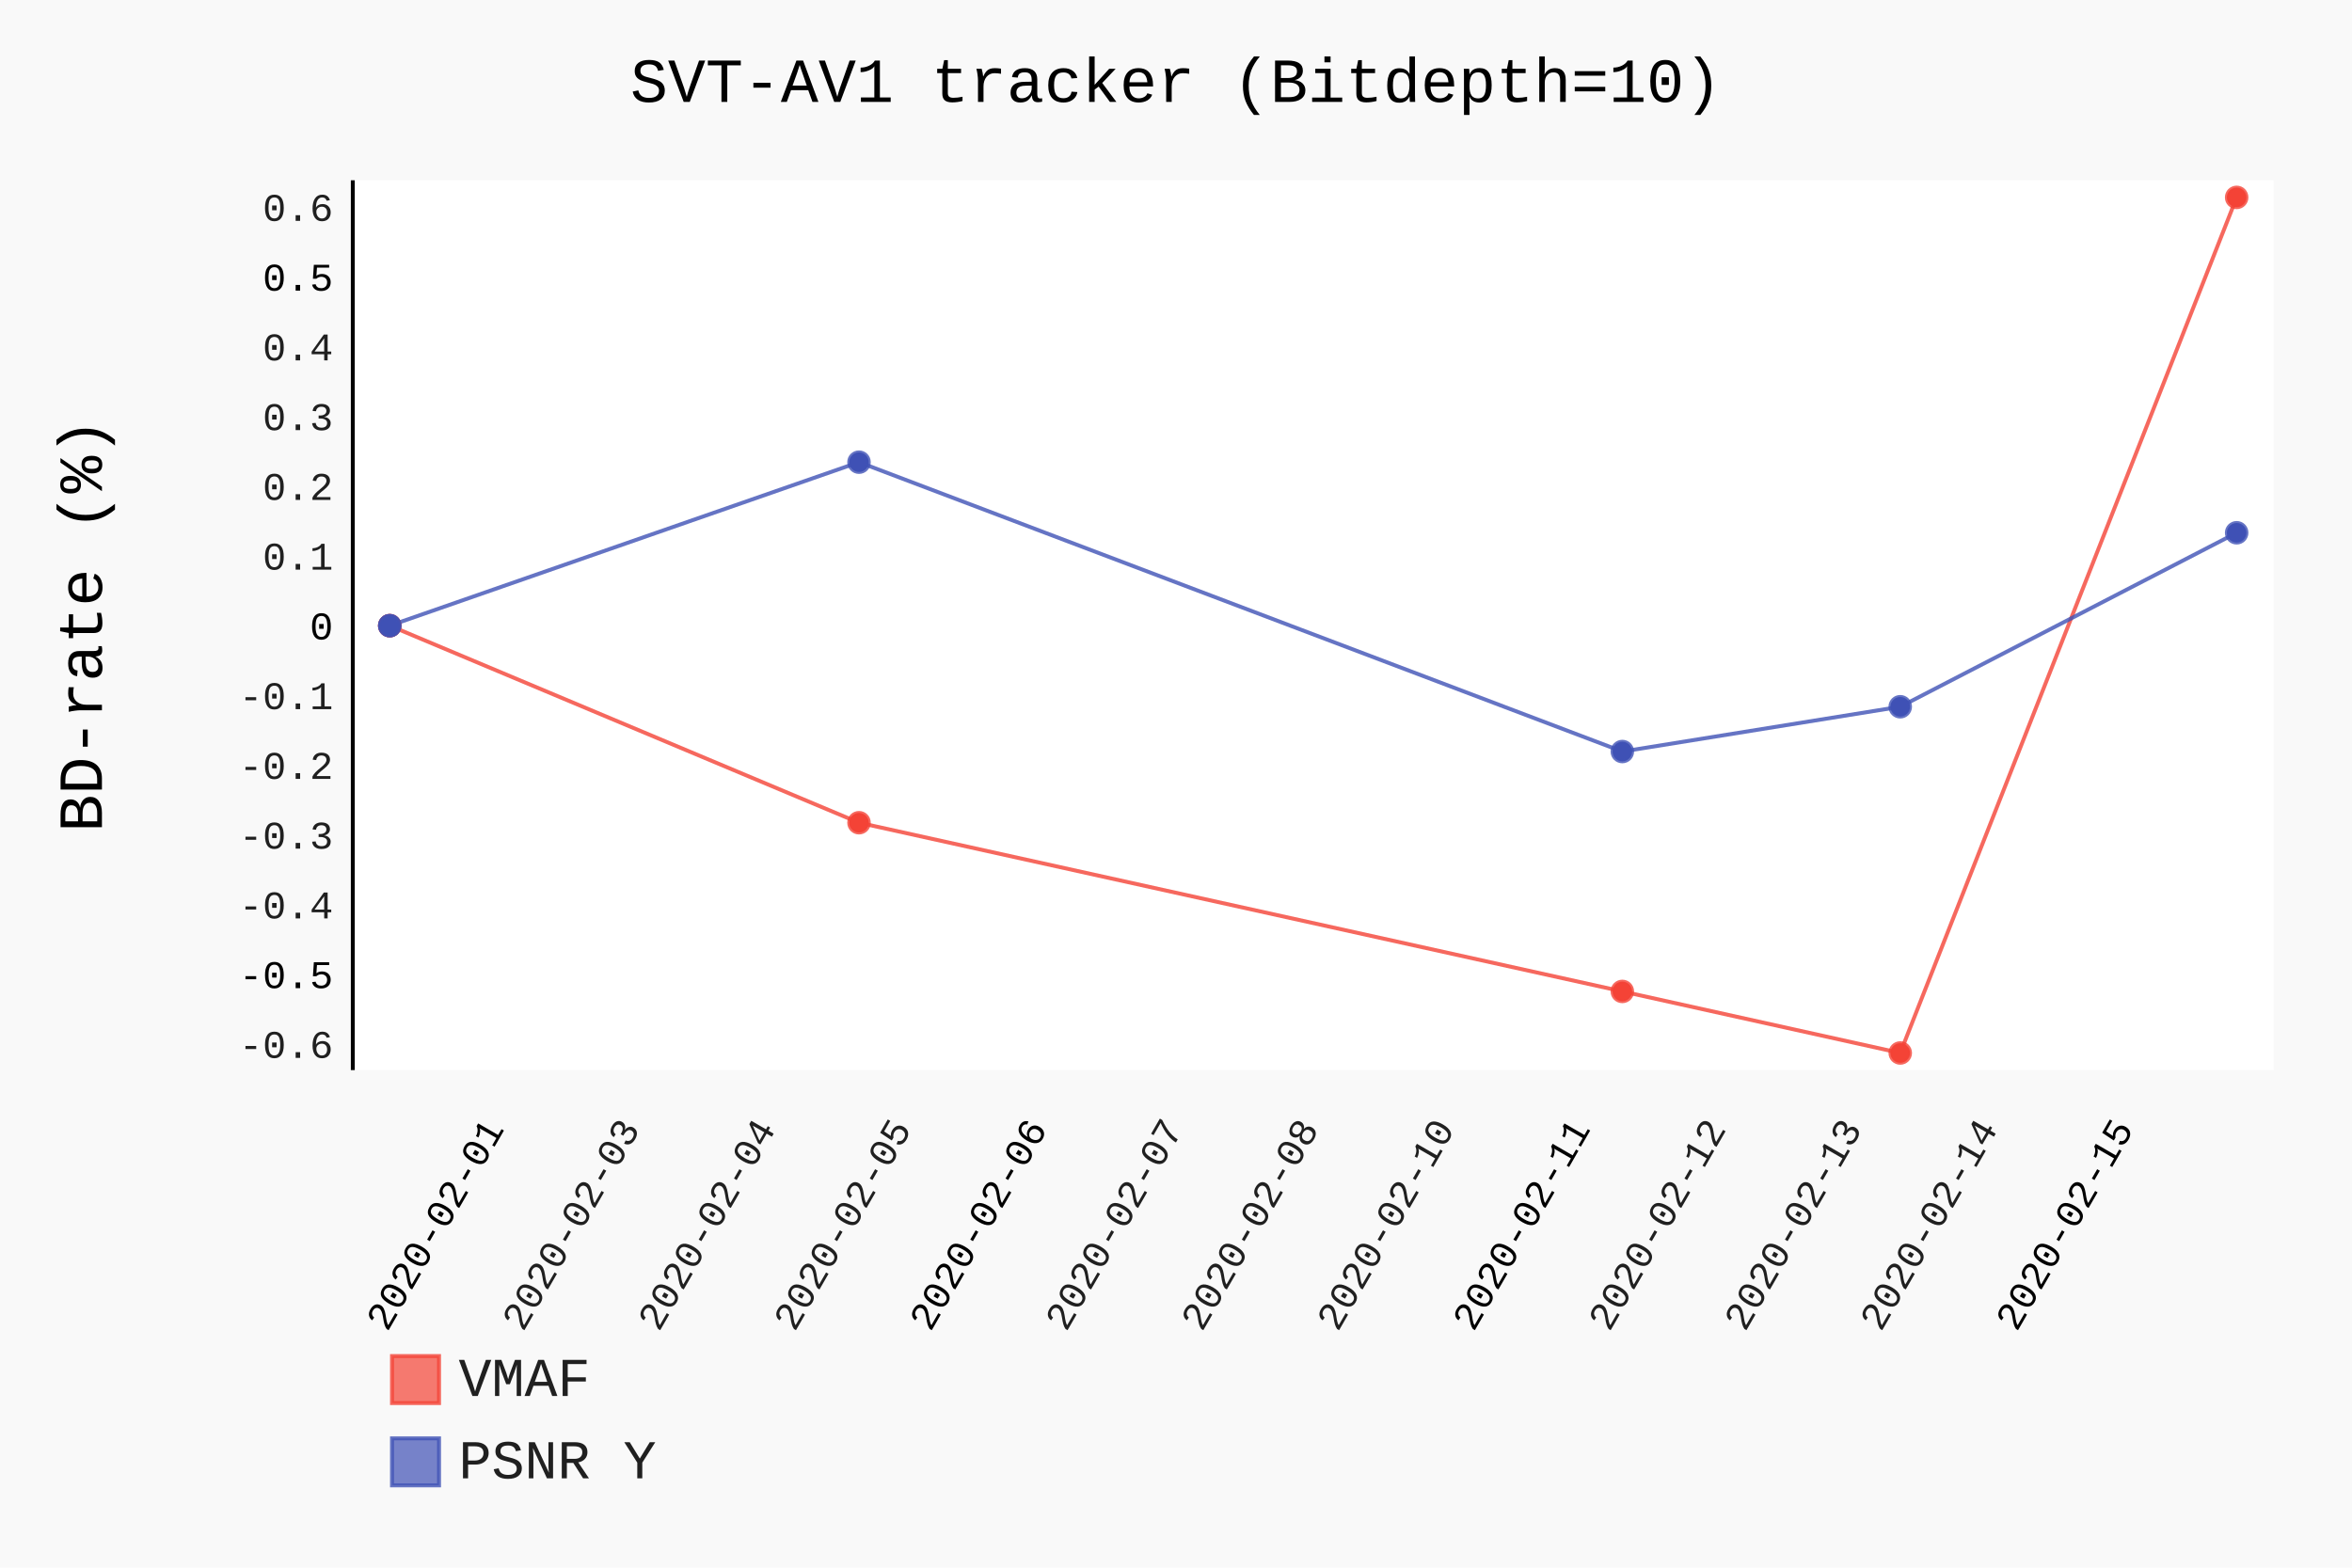
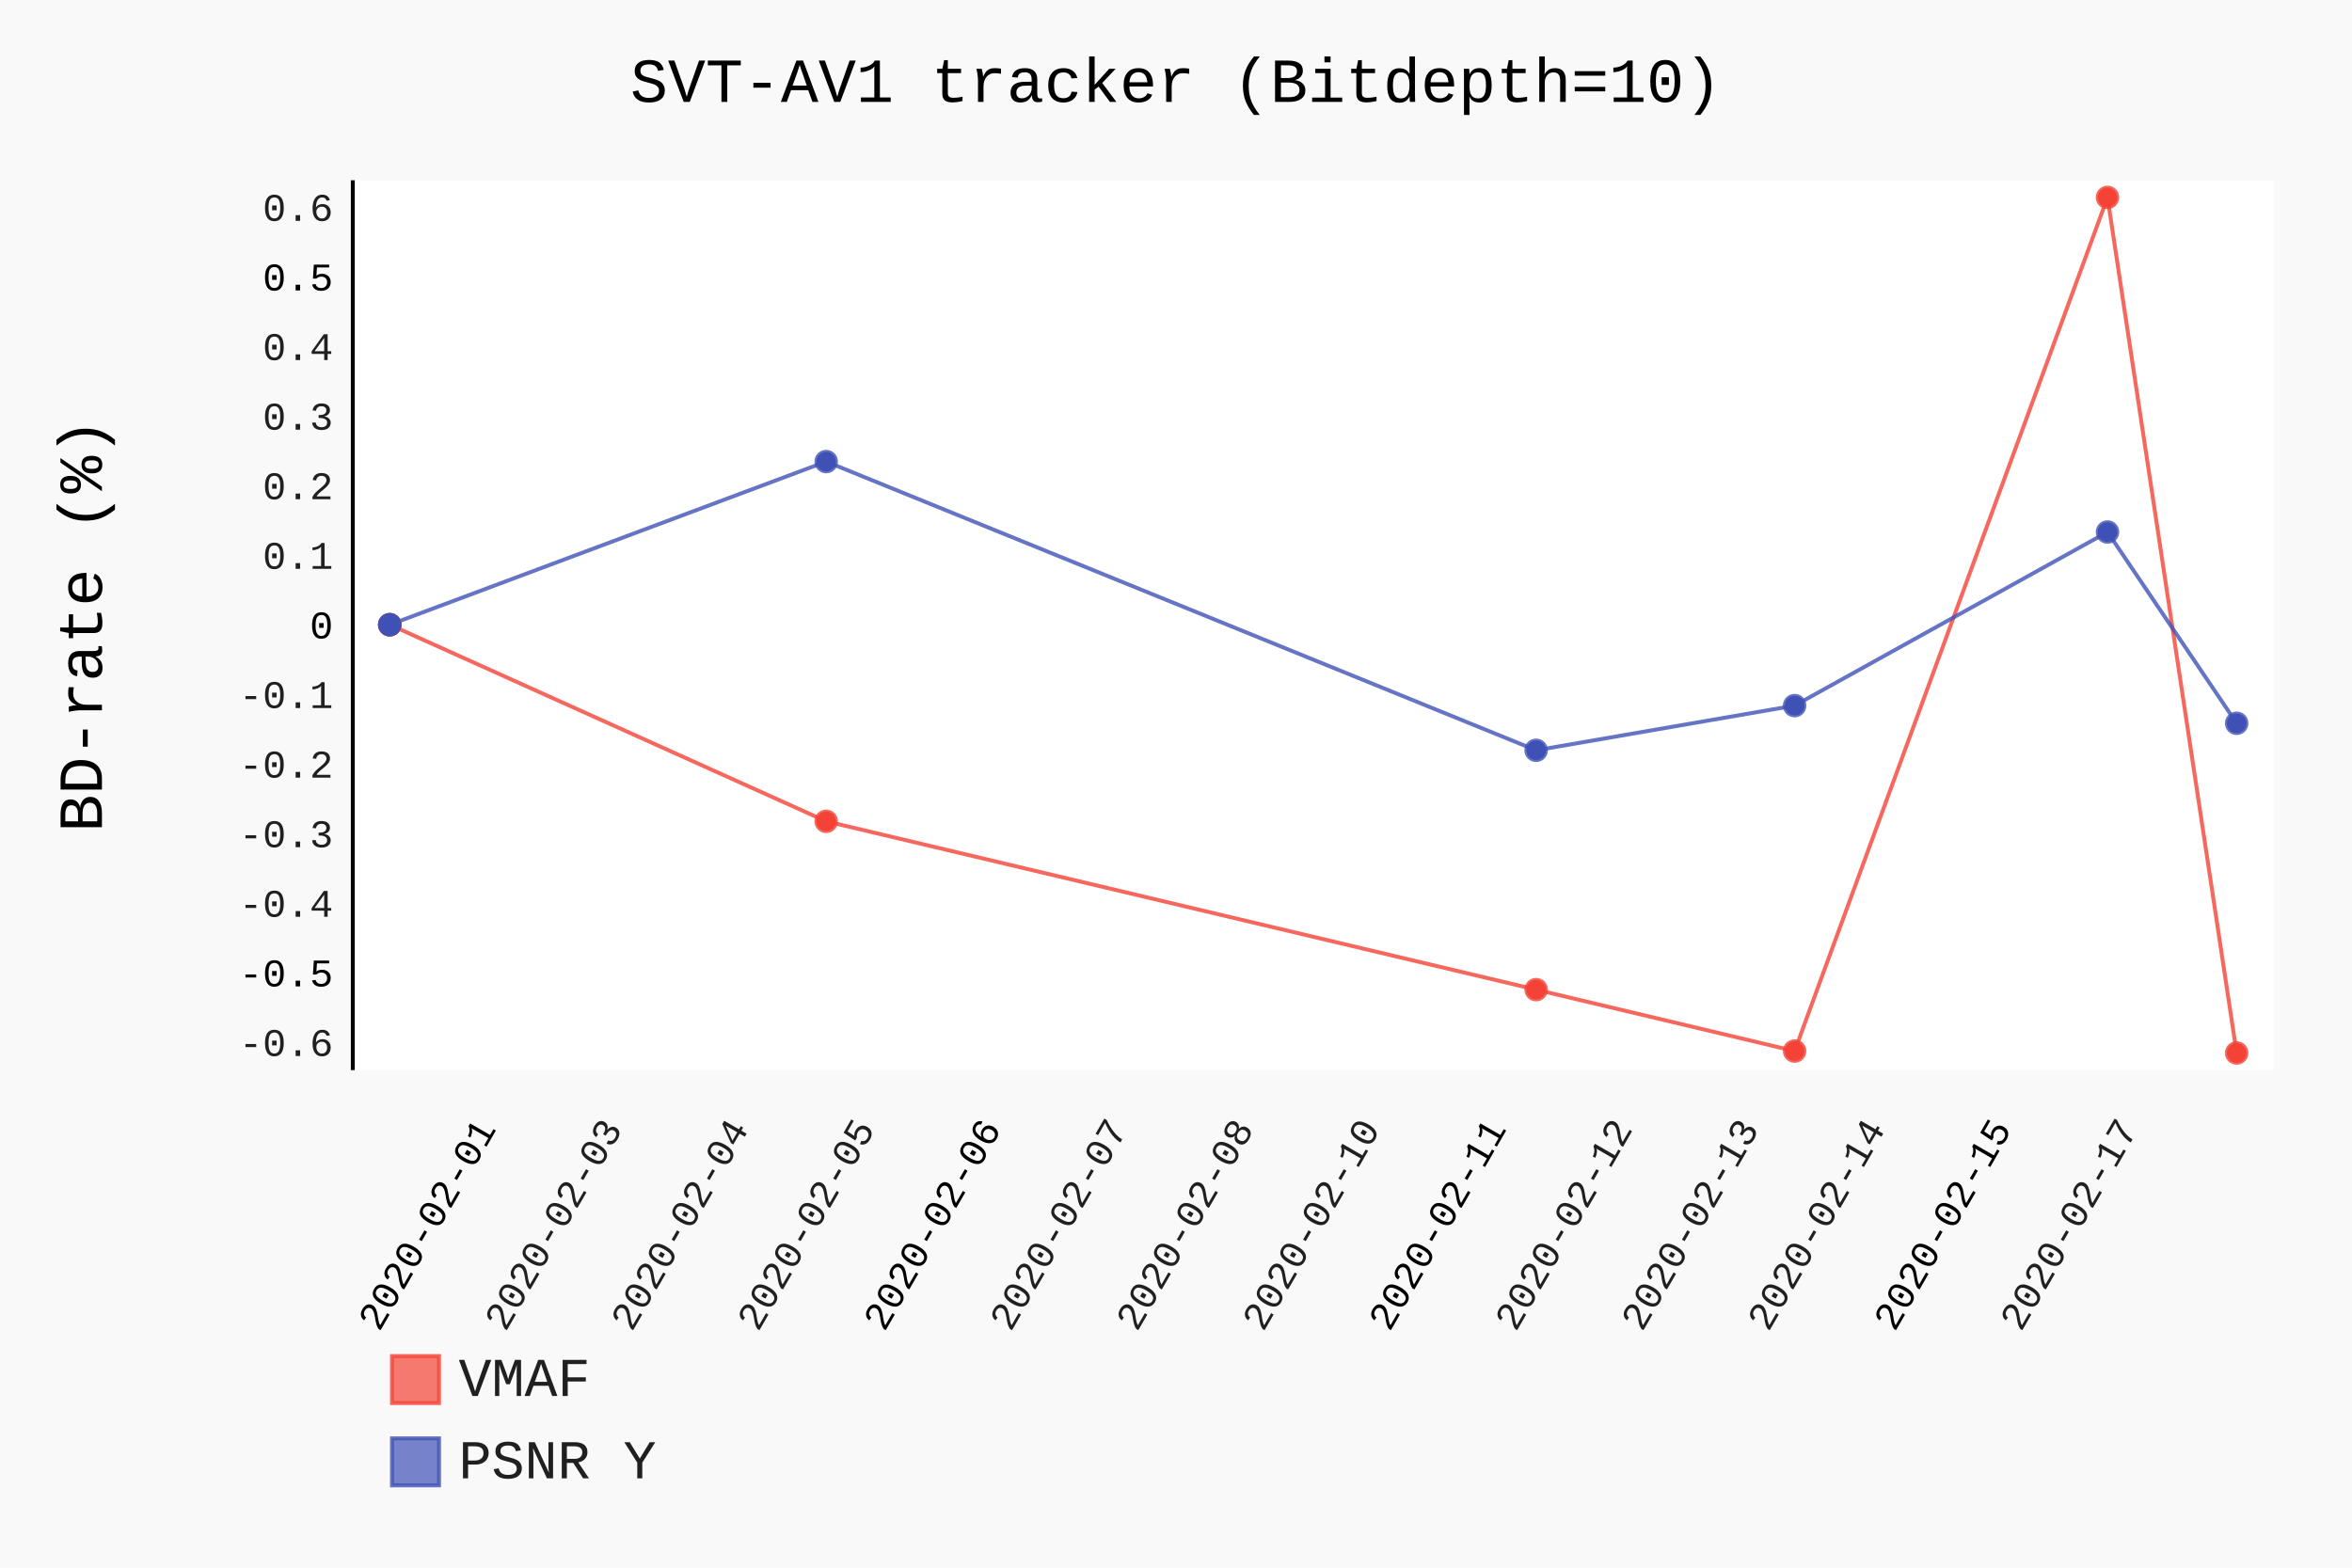
- <svg xmlns="http://www.w3.org/2000/svg" class="pygal-chart" id="chart-62cb38fc-a7b7-42fe-80ff-e5d2713d025d" viewBox="0 0 600 400">
+ <svg xmlns="http://www.w3.org/2000/svg" class="pygal-chart" id="chart-1313cc93-d9ca-4ce1-a293-2f2daaac70cf" viewBox="0 0 600 400">
  <defs>
-     <style type="text/css">#chart-62cb38fc-a7b7-42fe-80ff-e5d2713d025d{-webkit-user-select:none;-webkit-font-smoothing:antialiased;font-family:Consolas,"Liberation Mono",Menlo,Courier,monospace}#chart-62cb38fc-a7b7-42fe-80ff-e5d2713d025d .title{font-family:Consolas,"Liberation Mono",Menlo,Courier,monospace;font-size:16px}#chart-62cb38fc-a7b7-42fe-80ff-e5d2713d025d .legends .legend text{font-family:Consolas,"Liberation Mono",Menlo,Courier,monospace;font-size:14px}#chart-62cb38fc-a7b7-42fe-80ff-e5d2713d025d .axis text{font-family:Consolas,"Liberation Mono",Menlo,Courier,monospace;font-size:10px}#chart-62cb38fc-a7b7-42fe-80ff-e5d2713d025d .axis text.major{font-family:Consolas,"Liberation Mono",Menlo,Courier,monospace;font-size:10px}#chart-62cb38fc-a7b7-42fe-80ff-e5d2713d025d .text-overlay text.value{font-family:Consolas,"Liberation Mono",Menlo,Courier,monospace;font-size:16px}#chart-62cb38fc-a7b7-42fe-80ff-e5d2713d025d .text-overlay text.label{font-family:Consolas,"Liberation Mono",Menlo,Courier,monospace;font-size:10px}#chart-62cb38fc-a7b7-42fe-80ff-e5d2713d025d .tooltip{font-family:Consolas,"Liberation Mono",Menlo,Courier,monospace;font-size:14px}#chart-62cb38fc-a7b7-42fe-80ff-e5d2713d025d text.no_data{font-family:Consolas,"Liberation Mono",Menlo,Courier,monospace;font-size:64px}
- #chart-62cb38fc-a7b7-42fe-80ff-e5d2713d025d{background-color:rgba(249,249,249,1)}#chart-62cb38fc-a7b7-42fe-80ff-e5d2713d025d path,#chart-62cb38fc-a7b7-42fe-80ff-e5d2713d025d line,#chart-62cb38fc-a7b7-42fe-80ff-e5d2713d025d rect,#chart-62cb38fc-a7b7-42fe-80ff-e5d2713d025d circle{-webkit-transition:150ms;-moz-transition:150ms;transition:150ms}#chart-62cb38fc-a7b7-42fe-80ff-e5d2713d025d .graph &gt; .background{fill:rgba(249,249,249,1)}#chart-62cb38fc-a7b7-42fe-80ff-e5d2713d025d .plot &gt; .background{fill:rgba(255,255,255,1)}#chart-62cb38fc-a7b7-42fe-80ff-e5d2713d025d .graph{fill:rgba(0,0,0,.87)}#chart-62cb38fc-a7b7-42fe-80ff-e5d2713d025d text.no_data{fill:rgba(0,0,0,1)}#chart-62cb38fc-a7b7-42fe-80ff-e5d2713d025d .title{fill:rgba(0,0,0,1)}#chart-62cb38fc-a7b7-42fe-80ff-e5d2713d025d .legends .legend text{fill:rgba(0,0,0,.87)}#chart-62cb38fc-a7b7-42fe-80ff-e5d2713d025d .legends .legend:hover text{fill:rgba(0,0,0,1)}#chart-62cb38fc-a7b7-42fe-80ff-e5d2713d025d .axis .line{stroke:rgba(0,0,0,1)}#chart-62cb38fc-a7b7-42fe-80ff-e5d2713d025d .axis .guide.line{stroke:rgba(0,0,0,.54)}#chart-62cb38fc-a7b7-42fe-80ff-e5d2713d025d .axis .major.line{stroke:rgba(0,0,0,.87)}#chart-62cb38fc-a7b7-42fe-80ff-e5d2713d025d .axis text.major{fill:rgba(0,0,0,1)}#chart-62cb38fc-a7b7-42fe-80ff-e5d2713d025d .axis.y .guides:hover .guide.line,#chart-62cb38fc-a7b7-42fe-80ff-e5d2713d025d .line-graph .axis.x .guides:hover .guide.line,#chart-62cb38fc-a7b7-42fe-80ff-e5d2713d025d .stackedline-graph .axis.x .guides:hover .guide.line,#chart-62cb38fc-a7b7-42fe-80ff-e5d2713d025d .xy-graph .axis.x .guides:hover .guide.line{stroke:rgba(0,0,0,1)}#chart-62cb38fc-a7b7-42fe-80ff-e5d2713d025d .axis .guides:hover text{fill:rgba(0,0,0,1)}#chart-62cb38fc-a7b7-42fe-80ff-e5d2713d025d .reactive{fill-opacity:.7;stroke-opacity:.8}#chart-62cb38fc-a7b7-42fe-80ff-e5d2713d025d .ci{stroke:rgba(0,0,0,.87)}#chart-62cb38fc-a7b7-42fe-80ff-e5d2713d025d .reactive.active,#chart-62cb38fc-a7b7-42fe-80ff-e5d2713d025d .active .reactive{fill-opacity:.8;stroke-opacity:.9;stroke-width:4}#chart-62cb38fc-a7b7-42fe-80ff-e5d2713d025d .ci .reactive.active{stroke-width:1.5}#chart-62cb38fc-a7b7-42fe-80ff-e5d2713d025d .series text{fill:rgba(0,0,0,1)}#chart-62cb38fc-a7b7-42fe-80ff-e5d2713d025d .tooltip rect{fill:rgba(255,255,255,1);stroke:rgba(0,0,0,1);-webkit-transition:opacity 150ms;-moz-transition:opacity 150ms;transition:opacity 150ms}#chart-62cb38fc-a7b7-42fe-80ff-e5d2713d025d .tooltip .label{fill:rgba(0,0,0,.87)}#chart-62cb38fc-a7b7-42fe-80ff-e5d2713d025d .tooltip .label{fill:rgba(0,0,0,.87)}#chart-62cb38fc-a7b7-42fe-80ff-e5d2713d025d .tooltip .legend{font-size:.8em;fill:rgba(0,0,0,.54)}#chart-62cb38fc-a7b7-42fe-80ff-e5d2713d025d .tooltip .x_label{font-size:.6em;fill:rgba(0,0,0,1)}#chart-62cb38fc-a7b7-42fe-80ff-e5d2713d025d .tooltip .xlink{font-size:.5em;text-decoration:underline}#chart-62cb38fc-a7b7-42fe-80ff-e5d2713d025d .tooltip .value{font-size:1.5em}#chart-62cb38fc-a7b7-42fe-80ff-e5d2713d025d .bound{font-size:.5em}#chart-62cb38fc-a7b7-42fe-80ff-e5d2713d025d .max-value{font-size:.75em;fill:rgba(0,0,0,.54)}#chart-62cb38fc-a7b7-42fe-80ff-e5d2713d025d .map-element{fill:rgba(255,255,255,1);stroke:rgba(0,0,0,.54) !important}#chart-62cb38fc-a7b7-42fe-80ff-e5d2713d025d .map-element .reactive{fill-opacity:inherit;stroke-opacity:inherit}#chart-62cb38fc-a7b7-42fe-80ff-e5d2713d025d .color-0,#chart-62cb38fc-a7b7-42fe-80ff-e5d2713d025d .color-0 a:visited{stroke:#F44336;fill:#F44336}#chart-62cb38fc-a7b7-42fe-80ff-e5d2713d025d .color-1,#chart-62cb38fc-a7b7-42fe-80ff-e5d2713d025d .color-1 a:visited{stroke:#3F51B5;fill:#3F51B5}#chart-62cb38fc-a7b7-42fe-80ff-e5d2713d025d .text-overlay .color-0 text{fill:black}#chart-62cb38fc-a7b7-42fe-80ff-e5d2713d025d .text-overlay .color-1 text{fill:black}
- #chart-62cb38fc-a7b7-42fe-80ff-e5d2713d025d text.no_data{text-anchor:middle}#chart-62cb38fc-a7b7-42fe-80ff-e5d2713d025d .guide.line{fill:none}#chart-62cb38fc-a7b7-42fe-80ff-e5d2713d025d .centered{text-anchor:middle}#chart-62cb38fc-a7b7-42fe-80ff-e5d2713d025d .title{text-anchor:middle}#chart-62cb38fc-a7b7-42fe-80ff-e5d2713d025d .legends .legend text{fill-opacity:1}#chart-62cb38fc-a7b7-42fe-80ff-e5d2713d025d .axis.x text{text-anchor:middle}#chart-62cb38fc-a7b7-42fe-80ff-e5d2713d025d .axis.x:not(.web) text[transform]{text-anchor:start}#chart-62cb38fc-a7b7-42fe-80ff-e5d2713d025d .axis.x:not(.web) text[transform].backwards{text-anchor:end}#chart-62cb38fc-a7b7-42fe-80ff-e5d2713d025d .axis.y text{text-anchor:end}#chart-62cb38fc-a7b7-42fe-80ff-e5d2713d025d .axis.y text[transform].backwards{text-anchor:start}#chart-62cb38fc-a7b7-42fe-80ff-e5d2713d025d .axis.y2 text{text-anchor:start}#chart-62cb38fc-a7b7-42fe-80ff-e5d2713d025d .axis.y2 text[transform].backwards{text-anchor:end}#chart-62cb38fc-a7b7-42fe-80ff-e5d2713d025d .axis .guide.line{stroke-dasharray:4,4}#chart-62cb38fc-a7b7-42fe-80ff-e5d2713d025d .axis .major.guide.line{stroke-dasharray:6,6}#chart-62cb38fc-a7b7-42fe-80ff-e5d2713d025d .horizontal .axis.y .guide.line,#chart-62cb38fc-a7b7-42fe-80ff-e5d2713d025d .horizontal .axis.y2 .guide.line,#chart-62cb38fc-a7b7-42fe-80ff-e5d2713d025d .vertical .axis.x .guide.line{opacity:0}#chart-62cb38fc-a7b7-42fe-80ff-e5d2713d025d .horizontal .axis.always_show .guide.line,#chart-62cb38fc-a7b7-42fe-80ff-e5d2713d025d .vertical .axis.always_show .guide.line{opacity:1 !important}#chart-62cb38fc-a7b7-42fe-80ff-e5d2713d025d .axis.y .guides:hover .guide.line,#chart-62cb38fc-a7b7-42fe-80ff-e5d2713d025d .axis.y2 .guides:hover .guide.line,#chart-62cb38fc-a7b7-42fe-80ff-e5d2713d025d .axis.x .guides:hover .guide.line{opacity:1}#chart-62cb38fc-a7b7-42fe-80ff-e5d2713d025d .axis .guides:hover text{opacity:1}#chart-62cb38fc-a7b7-42fe-80ff-e5d2713d025d .nofill{fill:none}#chart-62cb38fc-a7b7-42fe-80ff-e5d2713d025d .subtle-fill{fill-opacity:.2}#chart-62cb38fc-a7b7-42fe-80ff-e5d2713d025d .dot{stroke-width:1px;fill-opacity:1}#chart-62cb38fc-a7b7-42fe-80ff-e5d2713d025d .dot.active{stroke-width:5px}#chart-62cb38fc-a7b7-42fe-80ff-e5d2713d025d .dot.negative{fill:transparent}#chart-62cb38fc-a7b7-42fe-80ff-e5d2713d025d text,#chart-62cb38fc-a7b7-42fe-80ff-e5d2713d025d tspan{stroke:none !important}#chart-62cb38fc-a7b7-42fe-80ff-e5d2713d025d .series text.active{opacity:1}#chart-62cb38fc-a7b7-42fe-80ff-e5d2713d025d .tooltip rect{fill-opacity:.95;stroke-width:.5}#chart-62cb38fc-a7b7-42fe-80ff-e5d2713d025d .tooltip text{fill-opacity:1}#chart-62cb38fc-a7b7-42fe-80ff-e5d2713d025d .showable{visibility:hidden}#chart-62cb38fc-a7b7-42fe-80ff-e5d2713d025d .showable.shown{visibility:visible}#chart-62cb38fc-a7b7-42fe-80ff-e5d2713d025d .gauge-background{fill:rgba(229,229,229,1);stroke:none}#chart-62cb38fc-a7b7-42fe-80ff-e5d2713d025d .bg-lines{stroke:rgba(249,249,249,1);stroke-width:2px}</style>
+     <style type="text/css">#chart-1313cc93-d9ca-4ce1-a293-2f2daaac70cf{-webkit-user-select:none;-webkit-font-smoothing:antialiased;font-family:Consolas,"Liberation Mono",Menlo,Courier,monospace}#chart-1313cc93-d9ca-4ce1-a293-2f2daaac70cf .title{font-family:Consolas,"Liberation Mono",Menlo,Courier,monospace;font-size:16px}#chart-1313cc93-d9ca-4ce1-a293-2f2daaac70cf .legends .legend text{font-family:Consolas,"Liberation Mono",Menlo,Courier,monospace;font-size:14px}#chart-1313cc93-d9ca-4ce1-a293-2f2daaac70cf .axis text{font-family:Consolas,"Liberation Mono",Menlo,Courier,monospace;font-size:10px}#chart-1313cc93-d9ca-4ce1-a293-2f2daaac70cf .axis text.major{font-family:Consolas,"Liberation Mono",Menlo,Courier,monospace;font-size:10px}#chart-1313cc93-d9ca-4ce1-a293-2f2daaac70cf .text-overlay text.value{font-family:Consolas,"Liberation Mono",Menlo,Courier,monospace;font-size:16px}#chart-1313cc93-d9ca-4ce1-a293-2f2daaac70cf .text-overlay text.label{font-family:Consolas,"Liberation Mono",Menlo,Courier,monospace;font-size:10px}#chart-1313cc93-d9ca-4ce1-a293-2f2daaac70cf .tooltip{font-family:Consolas,"Liberation Mono",Menlo,Courier,monospace;font-size:14px}#chart-1313cc93-d9ca-4ce1-a293-2f2daaac70cf text.no_data{font-family:Consolas,"Liberation Mono",Menlo,Courier,monospace;font-size:64px}
+ #chart-1313cc93-d9ca-4ce1-a293-2f2daaac70cf{background-color:rgba(249,249,249,1)}#chart-1313cc93-d9ca-4ce1-a293-2f2daaac70cf path,#chart-1313cc93-d9ca-4ce1-a293-2f2daaac70cf line,#chart-1313cc93-d9ca-4ce1-a293-2f2daaac70cf rect,#chart-1313cc93-d9ca-4ce1-a293-2f2daaac70cf circle{-webkit-transition:150ms;-moz-transition:150ms;transition:150ms}#chart-1313cc93-d9ca-4ce1-a293-2f2daaac70cf .graph &gt; .background{fill:rgba(249,249,249,1)}#chart-1313cc93-d9ca-4ce1-a293-2f2daaac70cf .plot &gt; .background{fill:rgba(255,255,255,1)}#chart-1313cc93-d9ca-4ce1-a293-2f2daaac70cf .graph{fill:rgba(0,0,0,.87)}#chart-1313cc93-d9ca-4ce1-a293-2f2daaac70cf text.no_data{fill:rgba(0,0,0,1)}#chart-1313cc93-d9ca-4ce1-a293-2f2daaac70cf .title{fill:rgba(0,0,0,1)}#chart-1313cc93-d9ca-4ce1-a293-2f2daaac70cf .legends .legend text{fill:rgba(0,0,0,.87)}#chart-1313cc93-d9ca-4ce1-a293-2f2daaac70cf .legends .legend:hover text{fill:rgba(0,0,0,1)}#chart-1313cc93-d9ca-4ce1-a293-2f2daaac70cf .axis .line{stroke:rgba(0,0,0,1)}#chart-1313cc93-d9ca-4ce1-a293-2f2daaac70cf .axis .guide.line{stroke:rgba(0,0,0,.54)}#chart-1313cc93-d9ca-4ce1-a293-2f2daaac70cf .axis .major.line{stroke:rgba(0,0,0,.87)}#chart-1313cc93-d9ca-4ce1-a293-2f2daaac70cf .axis text.major{fill:rgba(0,0,0,1)}#chart-1313cc93-d9ca-4ce1-a293-2f2daaac70cf .axis.y .guides:hover .guide.line,#chart-1313cc93-d9ca-4ce1-a293-2f2daaac70cf .line-graph .axis.x .guides:hover .guide.line,#chart-1313cc93-d9ca-4ce1-a293-2f2daaac70cf .stackedline-graph .axis.x .guides:hover .guide.line,#chart-1313cc93-d9ca-4ce1-a293-2f2daaac70cf .xy-graph .axis.x .guides:hover .guide.line{stroke:rgba(0,0,0,1)}#chart-1313cc93-d9ca-4ce1-a293-2f2daaac70cf .axis .guides:hover text{fill:rgba(0,0,0,1)}#chart-1313cc93-d9ca-4ce1-a293-2f2daaac70cf .reactive{fill-opacity:.7;stroke-opacity:.8}#chart-1313cc93-d9ca-4ce1-a293-2f2daaac70cf .ci{stroke:rgba(0,0,0,.87)}#chart-1313cc93-d9ca-4ce1-a293-2f2daaac70cf .reactive.active,#chart-1313cc93-d9ca-4ce1-a293-2f2daaac70cf .active .reactive{fill-opacity:.8;stroke-opacity:.9;stroke-width:4}#chart-1313cc93-d9ca-4ce1-a293-2f2daaac70cf .ci .reactive.active{stroke-width:1.5}#chart-1313cc93-d9ca-4ce1-a293-2f2daaac70cf .series text{fill:rgba(0,0,0,1)}#chart-1313cc93-d9ca-4ce1-a293-2f2daaac70cf .tooltip rect{fill:rgba(255,255,255,1);stroke:rgba(0,0,0,1);-webkit-transition:opacity 150ms;-moz-transition:opacity 150ms;transition:opacity 150ms}#chart-1313cc93-d9ca-4ce1-a293-2f2daaac70cf .tooltip .label{fill:rgba(0,0,0,.87)}#chart-1313cc93-d9ca-4ce1-a293-2f2daaac70cf .tooltip .label{fill:rgba(0,0,0,.87)}#chart-1313cc93-d9ca-4ce1-a293-2f2daaac70cf .tooltip .legend{font-size:.8em;fill:rgba(0,0,0,.54)}#chart-1313cc93-d9ca-4ce1-a293-2f2daaac70cf .tooltip .x_label{font-size:.6em;fill:rgba(0,0,0,1)}#chart-1313cc93-d9ca-4ce1-a293-2f2daaac70cf .tooltip .xlink{font-size:.5em;text-decoration:underline}#chart-1313cc93-d9ca-4ce1-a293-2f2daaac70cf .tooltip .value{font-size:1.5em}#chart-1313cc93-d9ca-4ce1-a293-2f2daaac70cf .bound{font-size:.5em}#chart-1313cc93-d9ca-4ce1-a293-2f2daaac70cf .max-value{font-size:.75em;fill:rgba(0,0,0,.54)}#chart-1313cc93-d9ca-4ce1-a293-2f2daaac70cf .map-element{fill:rgba(255,255,255,1);stroke:rgba(0,0,0,.54) !important}#chart-1313cc93-d9ca-4ce1-a293-2f2daaac70cf .map-element .reactive{fill-opacity:inherit;stroke-opacity:inherit}#chart-1313cc93-d9ca-4ce1-a293-2f2daaac70cf .color-0,#chart-1313cc93-d9ca-4ce1-a293-2f2daaac70cf .color-0 a:visited{stroke:#F44336;fill:#F44336}#chart-1313cc93-d9ca-4ce1-a293-2f2daaac70cf .color-1,#chart-1313cc93-d9ca-4ce1-a293-2f2daaac70cf .color-1 a:visited{stroke:#3F51B5;fill:#3F51B5}#chart-1313cc93-d9ca-4ce1-a293-2f2daaac70cf .text-overlay .color-0 text{fill:black}#chart-1313cc93-d9ca-4ce1-a293-2f2daaac70cf .text-overlay .color-1 text{fill:black}
+ #chart-1313cc93-d9ca-4ce1-a293-2f2daaac70cf text.no_data{text-anchor:middle}#chart-1313cc93-d9ca-4ce1-a293-2f2daaac70cf .guide.line{fill:none}#chart-1313cc93-d9ca-4ce1-a293-2f2daaac70cf .centered{text-anchor:middle}#chart-1313cc93-d9ca-4ce1-a293-2f2daaac70cf .title{text-anchor:middle}#chart-1313cc93-d9ca-4ce1-a293-2f2daaac70cf .legends .legend text{fill-opacity:1}#chart-1313cc93-d9ca-4ce1-a293-2f2daaac70cf .axis.x text{text-anchor:middle}#chart-1313cc93-d9ca-4ce1-a293-2f2daaac70cf .axis.x:not(.web) text[transform]{text-anchor:start}#chart-1313cc93-d9ca-4ce1-a293-2f2daaac70cf .axis.x:not(.web) text[transform].backwards{text-anchor:end}#chart-1313cc93-d9ca-4ce1-a293-2f2daaac70cf .axis.y text{text-anchor:end}#chart-1313cc93-d9ca-4ce1-a293-2f2daaac70cf .axis.y text[transform].backwards{text-anchor:start}#chart-1313cc93-d9ca-4ce1-a293-2f2daaac70cf .axis.y2 text{text-anchor:start}#chart-1313cc93-d9ca-4ce1-a293-2f2daaac70cf .axis.y2 text[transform].backwards{text-anchor:end}#chart-1313cc93-d9ca-4ce1-a293-2f2daaac70cf .axis .guide.line{stroke-dasharray:4,4}#chart-1313cc93-d9ca-4ce1-a293-2f2daaac70cf .axis .major.guide.line{stroke-dasharray:6,6}#chart-1313cc93-d9ca-4ce1-a293-2f2daaac70cf .horizontal .axis.y .guide.line,#chart-1313cc93-d9ca-4ce1-a293-2f2daaac70cf .horizontal .axis.y2 .guide.line,#chart-1313cc93-d9ca-4ce1-a293-2f2daaac70cf .vertical .axis.x .guide.line{opacity:0}#chart-1313cc93-d9ca-4ce1-a293-2f2daaac70cf .horizontal .axis.always_show .guide.line,#chart-1313cc93-d9ca-4ce1-a293-2f2daaac70cf .vertical .axis.always_show .guide.line{opacity:1 !important}#chart-1313cc93-d9ca-4ce1-a293-2f2daaac70cf .axis.y .guides:hover .guide.line,#chart-1313cc93-d9ca-4ce1-a293-2f2daaac70cf .axis.y2 .guides:hover .guide.line,#chart-1313cc93-d9ca-4ce1-a293-2f2daaac70cf .axis.x .guides:hover .guide.line{opacity:1}#chart-1313cc93-d9ca-4ce1-a293-2f2daaac70cf .axis .guides:hover text{opacity:1}#chart-1313cc93-d9ca-4ce1-a293-2f2daaac70cf .nofill{fill:none}#chart-1313cc93-d9ca-4ce1-a293-2f2daaac70cf .subtle-fill{fill-opacity:.2}#chart-1313cc93-d9ca-4ce1-a293-2f2daaac70cf .dot{stroke-width:1px;fill-opacity:1}#chart-1313cc93-d9ca-4ce1-a293-2f2daaac70cf .dot.active{stroke-width:5px}#chart-1313cc93-d9ca-4ce1-a293-2f2daaac70cf .dot.negative{fill:transparent}#chart-1313cc93-d9ca-4ce1-a293-2f2daaac70cf text,#chart-1313cc93-d9ca-4ce1-a293-2f2daaac70cf tspan{stroke:none !important}#chart-1313cc93-d9ca-4ce1-a293-2f2daaac70cf .series text.active{opacity:1}#chart-1313cc93-d9ca-4ce1-a293-2f2daaac70cf .tooltip rect{fill-opacity:.95;stroke-width:.5}#chart-1313cc93-d9ca-4ce1-a293-2f2daaac70cf .tooltip text{fill-opacity:1}#chart-1313cc93-d9ca-4ce1-a293-2f2daaac70cf .showable{visibility:hidden}#chart-1313cc93-d9ca-4ce1-a293-2f2daaac70cf .showable.shown{visibility:visible}#chart-1313cc93-d9ca-4ce1-a293-2f2daaac70cf .gauge-background{fill:rgba(229,229,229,1);stroke:none}#chart-1313cc93-d9ca-4ce1-a293-2f2daaac70cf .bg-lines{stroke:rgba(249,249,249,1);stroke-width:2px}</style>
  </defs>
  <g class="graph datetimeline-graph vertical">
    <rect class="background" height="400" width="600" x="0" y="0" />
    <g class="plot" transform="translate(90, 46)">
      <rect class="background" height="227.038" width="490.0" x="0" y="0" />
      <g class="axis y">
        <g class="guides">
-           <text class="" x="-5" y="223.921">-0.6</text>
+           <text class="" x="-5" y="223.437">-0.6</text>
        </g>
        <g class="guides">
-           <text class="major" x="-5" y="206.124">-0.5</text>
+           <text class="major" x="-5" y="205.681">-0.5</text>
        </g>
        <g class="guides">
-           <text class="" x="-5" y="188.328">-0.4</text>
+           <text class="" x="-5" y="187.924">-0.4</text>
        </g>
        <g class="guides">
-           <text class="" x="-5" y="170.531">-0.3</text>
+           <text class="" x="-5" y="170.167">-0.3</text>
        </g>
        <g class="guides">
-           <text class="" x="-5" y="152.735">-0.2</text>
+           <text class="" x="-5" y="152.41">-0.2</text>
        </g>
        <g class="guides">
-           <text class="" x="-5" y="134.938">-0.1</text>
+           <text class="" x="-5" y="134.654">-0.1</text>
        </g>
        <g class="guides">
-           <text class="major" x="-5" y="117.142">0</text>
+           <text class="major" x="-5" y="116.897">0</text>
        </g>
        <g class="guides">
-           <text class="" x="-5" y="99.345">0.1</text>
+           <text class="" x="-5" y="99.14">0.1</text>
        </g>
        <g class="guides">
-           <text class="" x="-5" y="81.548">0.2</text>
+           <text class="" x="-5" y="81.384">0.2</text>
        </g>
        <g class="guides">
-           <text class="" x="-5" y="63.752">0.3</text>
+           <text class="" x="-5" y="63.627">0.3</text>
        </g>
        <g class="guides">
-           <text class="" x="-5" y="45.955">0.4</text>
+           <text class="" x="-5" y="45.87">0.4</text>
        </g>
        <g class="guides">
-           <text class="major" x="-5" y="28.159">0.5</text>
+           <text class="major" x="-5" y="28.113">0.5</text>
        </g>
        <g class="guides">
-           <text class="" x="-5" y="10.362">0.6</text>
+           <text class="" x="-5" y="10.357">0.6</text>
        </g>
      </g>
      <g class="axis x">
        <path class="line" d="M0 0 v227.038" />
        <g class="guides">
-           <path class="major guide line" d="M38.796 0 v227.038" />
-           <text class="major backwards" transform="rotate(300 38.79641 242.0385)" x="38.796" y="242.038">2020-02-01</text>
+           <path class="major guide line" d="M36.742 0 v227.038" />
+           <text class="major backwards" transform="rotate(300 36.74236 242.0385)" x="36.742" y="242.038">2020-02-01</text>
        </g>
        <g class="guides">
-           <path class="guide line" d="M73.435 0 v227.038" />
-           <text class="backwards" transform="rotate(300 73.43478 242.0385)" x="73.435" y="242.038">2020-02-03</text>
+           <path class="guide line" d="M68.958 0 v227.038" />
+           <text class="backwards" transform="rotate(300 68.95849 242.0385)" x="68.958" y="242.038">2020-02-03</text>
        </g>
        <g class="guides">
-           <path class="guide line" d="M108.073 0 v227.038" />
-           <text class="backwards" transform="rotate(300 108.0731 242.0385)" x="108.073" y="242.038">2020-02-04</text>
+           <path class="guide line" d="M101.175 0 v227.038" />
+           <text class="backwards" transform="rotate(300 101.1746 242.0385)" x="101.175" y="242.038">2020-02-04</text>
        </g>
        <g class="guides">
-           <path class="guide line" d="M142.712 0 v227.038" />
-           <text class="backwards" transform="rotate(300 142.7115 242.0385)" x="142.712" y="242.038">2020-02-05</text>
+           <path class="guide line" d="M133.391 0 v227.038" />
+           <text class="backwards" transform="rotate(300 133.3908 242.0385)" x="133.391" y="242.038">2020-02-05</text>
        </g>
        <g class="guides">
-           <path class="major guide line" d="M177.35 0 v227.038" />
-           <text class="major backwards" transform="rotate(300 177.3499 242.0385)" x="177.35" y="242.038">2020-02-06</text>
+           <path class="major guide line" d="M165.607 0 v227.038" />
+           <text class="major backwards" transform="rotate(300 165.6069 242.0385)" x="165.607" y="242.038">2020-02-06</text>
        </g>
        <g class="guides">
-           <path class="guide line" d="M211.988 0 v227.038" />
-           <text class="backwards" transform="rotate(300 211.9882 242.0385)" x="211.988" y="242.038">2020-02-07</text>
+           <path class="guide line" d="M197.823 0 v227.038" />
+           <text class="backwards" transform="rotate(300 197.823 242.0385)" x="197.823" y="242.038">2020-02-07</text>
        </g>
        <g class="guides">
-           <path class="guide line" d="M246.627 0 v227.038" />
-           <text class="backwards" transform="rotate(300 246.6266 242.0385)" x="246.627" y="242.038">2020-02-08</text>
+           <path class="guide line" d="M230.039 0 v227.038" />
+           <text class="backwards" transform="rotate(300 230.0392 242.0385)" x="230.039" y="242.038">2020-02-08</text>
        </g>
        <g class="guides">
-           <path class="guide line" d="M281.265 0 v227.038" />
-           <text class="backwards" transform="rotate(300 281.265 242.0385)" x="281.265" y="242.038">2020-02-10</text>
+           <path class="guide line" d="M262.255 0 v227.038" />
+           <text class="backwards" transform="rotate(300 262.2553 242.0385)" x="262.255" y="242.038">2020-02-10</text>
        </g>
        <g class="guides">
-           <path class="major guide line" d="M315.903 0 v227.038" />
-           <text class="major backwards" transform="rotate(300 315.9034 242.0385)" x="315.903" y="242.038">2020-02-11</text>
+           <path class="major guide line" d="M294.471 0 v227.038" />
+           <text class="major backwards" transform="rotate(300 294.4714 242.0385)" x="294.471" y="242.038">2020-02-11</text>
        </g>
        <g class="guides">
-           <path class="guide line" d="M350.542 0 v227.038" />
-           <text class="backwards" transform="rotate(300 350.5417 242.0385)" x="350.542" y="242.038">2020-02-12</text>
+           <path class="guide line" d="M326.688 0 v227.038" />
+           <text class="backwards" transform="rotate(300 326.6875 242.0385)" x="326.688" y="242.038">2020-02-12</text>
        </g>
        <g class="guides">
-           <path class="guide line" d="M385.18 0 v227.038" />
-           <text class="backwards" transform="rotate(300 385.1801 242.0385)" x="385.18" y="242.038">2020-02-13</text>
+           <path class="guide line" d="M358.904 0 v227.038" />
+           <text class="backwards" transform="rotate(300 358.9037 242.0385)" x="358.904" y="242.038">2020-02-13</text>
        </g>
        <g class="guides">
-           <path class="guide line" d="M419.818 0 v227.038" />
-           <text class="backwards" transform="rotate(300 419.8185 242.0385)" x="419.818" y="242.038">2020-02-14</text>
+           <path class="guide line" d="M391.12 0 v227.038" />
+           <text class="backwards" transform="rotate(300 391.1198 242.0385)" x="391.12" y="242.038">2020-02-14</text>
        </g>
        <g class="guides">
-           <path class="major guide line" d="M454.457 0 v227.038" />
-           <text class="major backwards" transform="rotate(300 454.4568 242.0385)" x="454.457" y="242.038">2020-02-15</text>
+           <path class="major guide line" d="M423.336 0 v227.038" />
+           <text class="major backwards" transform="rotate(300 423.3359 242.0385)" x="423.336" y="242.038">2020-02-15</text>
+         </g>
+         <g class="guides">
+           <path class="guide line" d="M455.552 0 v227.038" />
+           <text class="backwards" transform="rotate(300 455.5521 242.0385)" x="455.552" y="242.038">2020-02-17</text>
        </g>
      </g>
      <g class="series serie-0 color-0">
-         <path class="line reactive nofill" d="M9.423 113.642 L9.423 113.642 129.133 163.919 323.86 206.966 394.756 222.672 480.577 4.366" />
+         <path class="line reactive nofill" d="M9.423 113.397 L9.423 113.397 120.762 163.562 301.871 206.512 367.81 222.184 447.629 4.366 480.577 222.672" />
      </g>
      <g class="series serie-1 color-1">
-         <path class="line reactive nofill" d="M9.423 113.642 L9.423 113.642 129.133 71.926 323.86 145.756 394.756 134.329 480.577 89.937" />
+         <path class="line reactive nofill" d="M9.423 113.397 L9.423 113.397 120.762 71.775 301.871 145.44 367.81 134.038 447.629 89.745 480.577 138.545" />
      </g>
    </g>
    <g class="titles">
      <text class="title plot_title" x="300.0" y="26">SVT-AV1 tracker (Bitdepth=10)</text>
      <text class="title" transform="rotate(-90 0 159.5192)" x="0" y="185.519">BD-rate (%)</text>
    </g>
    <g class="plot overlay" transform="translate(90, 46)">
      <g class="series serie-0 color-0">
        <g class="dots">
-           <circle class="dot reactive tooltip-trigger" cx="9.423" cy="113.642" r="2.5" />
+           <circle class="dot reactive tooltip-trigger" cx="9.423" cy="113.397" r="2.5" />
        </g>
        <g class="dots">
-           <circle class="dot reactive tooltip-trigger" cx="9.423" cy="113.642" r="2.5" />
+           <circle class="dot reactive tooltip-trigger" cx="9.423" cy="113.397" r="2.5" />
        </g>
        <g class="dots">
-           <circle class="dot reactive tooltip-trigger" cx="129.133" cy="163.919" r="2.5" />
+           <circle class="dot reactive tooltip-trigger" cx="120.762" cy="163.562" r="2.5" />
        </g>
        <g class="dots">
-           <circle class="dot reactive tooltip-trigger" cx="323.86" cy="206.966" r="2.5" />
+           <circle class="dot reactive tooltip-trigger" cx="301.871" cy="206.512" r="2.5" />
        </g>
        <g class="dots">
-           <circle class="dot reactive tooltip-trigger" cx="394.756" cy="222.672" r="2.5" />
+           <circle class="dot reactive tooltip-trigger" cx="367.81" cy="222.184" r="2.5" />
        </g>
        <g class="dots">
-           <circle class="dot reactive tooltip-trigger" cx="480.577" cy="4.366" r="2.5" />
+           <circle class="dot reactive tooltip-trigger" cx="447.629" cy="4.366" r="2.5" />
+         </g>
+         <g class="dots">
+           <circle class="dot reactive tooltip-trigger" cx="480.577" cy="222.672" r="2.5" />
        </g>
      </g>
      <g class="series serie-1 color-1">
        <g class="dots">
-           <circle class="dot reactive tooltip-trigger" cx="9.423" cy="113.642" r="2.5" />
+           <circle class="dot reactive tooltip-trigger" cx="9.423" cy="113.397" r="2.5" />
        </g>
        <g class="dots">
-           <circle class="dot reactive tooltip-trigger" cx="9.423" cy="113.642" r="2.5" />
+           <circle class="dot reactive tooltip-trigger" cx="9.423" cy="113.397" r="2.5" />
        </g>
        <g class="dots">
-           <circle class="dot reactive tooltip-trigger" cx="129.133" cy="71.926" r="2.5" />
+           <circle class="dot reactive tooltip-trigger" cx="120.762" cy="71.775" r="2.5" />
        </g>
        <g class="dots">
-           <circle class="dot reactive tooltip-trigger" cx="323.86" cy="145.756" r="2.5" />
+           <circle class="dot reactive tooltip-trigger" cx="301.871" cy="145.44" r="2.5" />
        </g>
        <g class="dots">
-           <circle class="dot reactive tooltip-trigger" cx="394.756" cy="134.329" r="2.5" />
+           <circle class="dot reactive tooltip-trigger" cx="367.81" cy="134.038" r="2.5" />
        </g>
        <g class="dots">
-           <circle class="dot reactive tooltip-trigger" cx="480.577" cy="89.937" r="2.5" />
+           <circle class="dot reactive tooltip-trigger" cx="447.629" cy="89.745" r="2.5" />
+         </g>
+         <g class="dots">
+           <circle class="dot reactive tooltip-trigger" cx="480.577" cy="138.545" r="2.5" />
        </g>
      </g>
    </g>
    <g class="plot text-overlay" transform="translate(90, 46)">
      <g class="series serie-0 color-0" />
      <g class="series serie-1 color-1" />
    </g>
    <g class="plot tooltip-overlay" transform="translate(90, 46)">
      <g class="tooltip" style="opacity: 0" transform="translate(0 0)">
        <rect class="tooltip-box" height="0" rx="0" ry="0" width="0" />
        <g class="text" />
      </g>
    </g>
    <g class="legends" transform="translate(100, 345)">
      <g class="legend reactive activate-serie" id="activate-serie-0">
        <rect class="color-0 reactive" height="12" width="12" x="0.0" y="1.0" />
        <text x="17.0" y="11.2">VMAF</text>
      </g>
      <g class="legend reactive activate-serie" id="activate-serie-1">
        <rect class="color-1 reactive" height="12" width="12" x="0.0" y="22.0" />
        <text x="17.0" y="32.2">PSNR Y</text>
      </g>
    </g>
  </g>
</svg>
